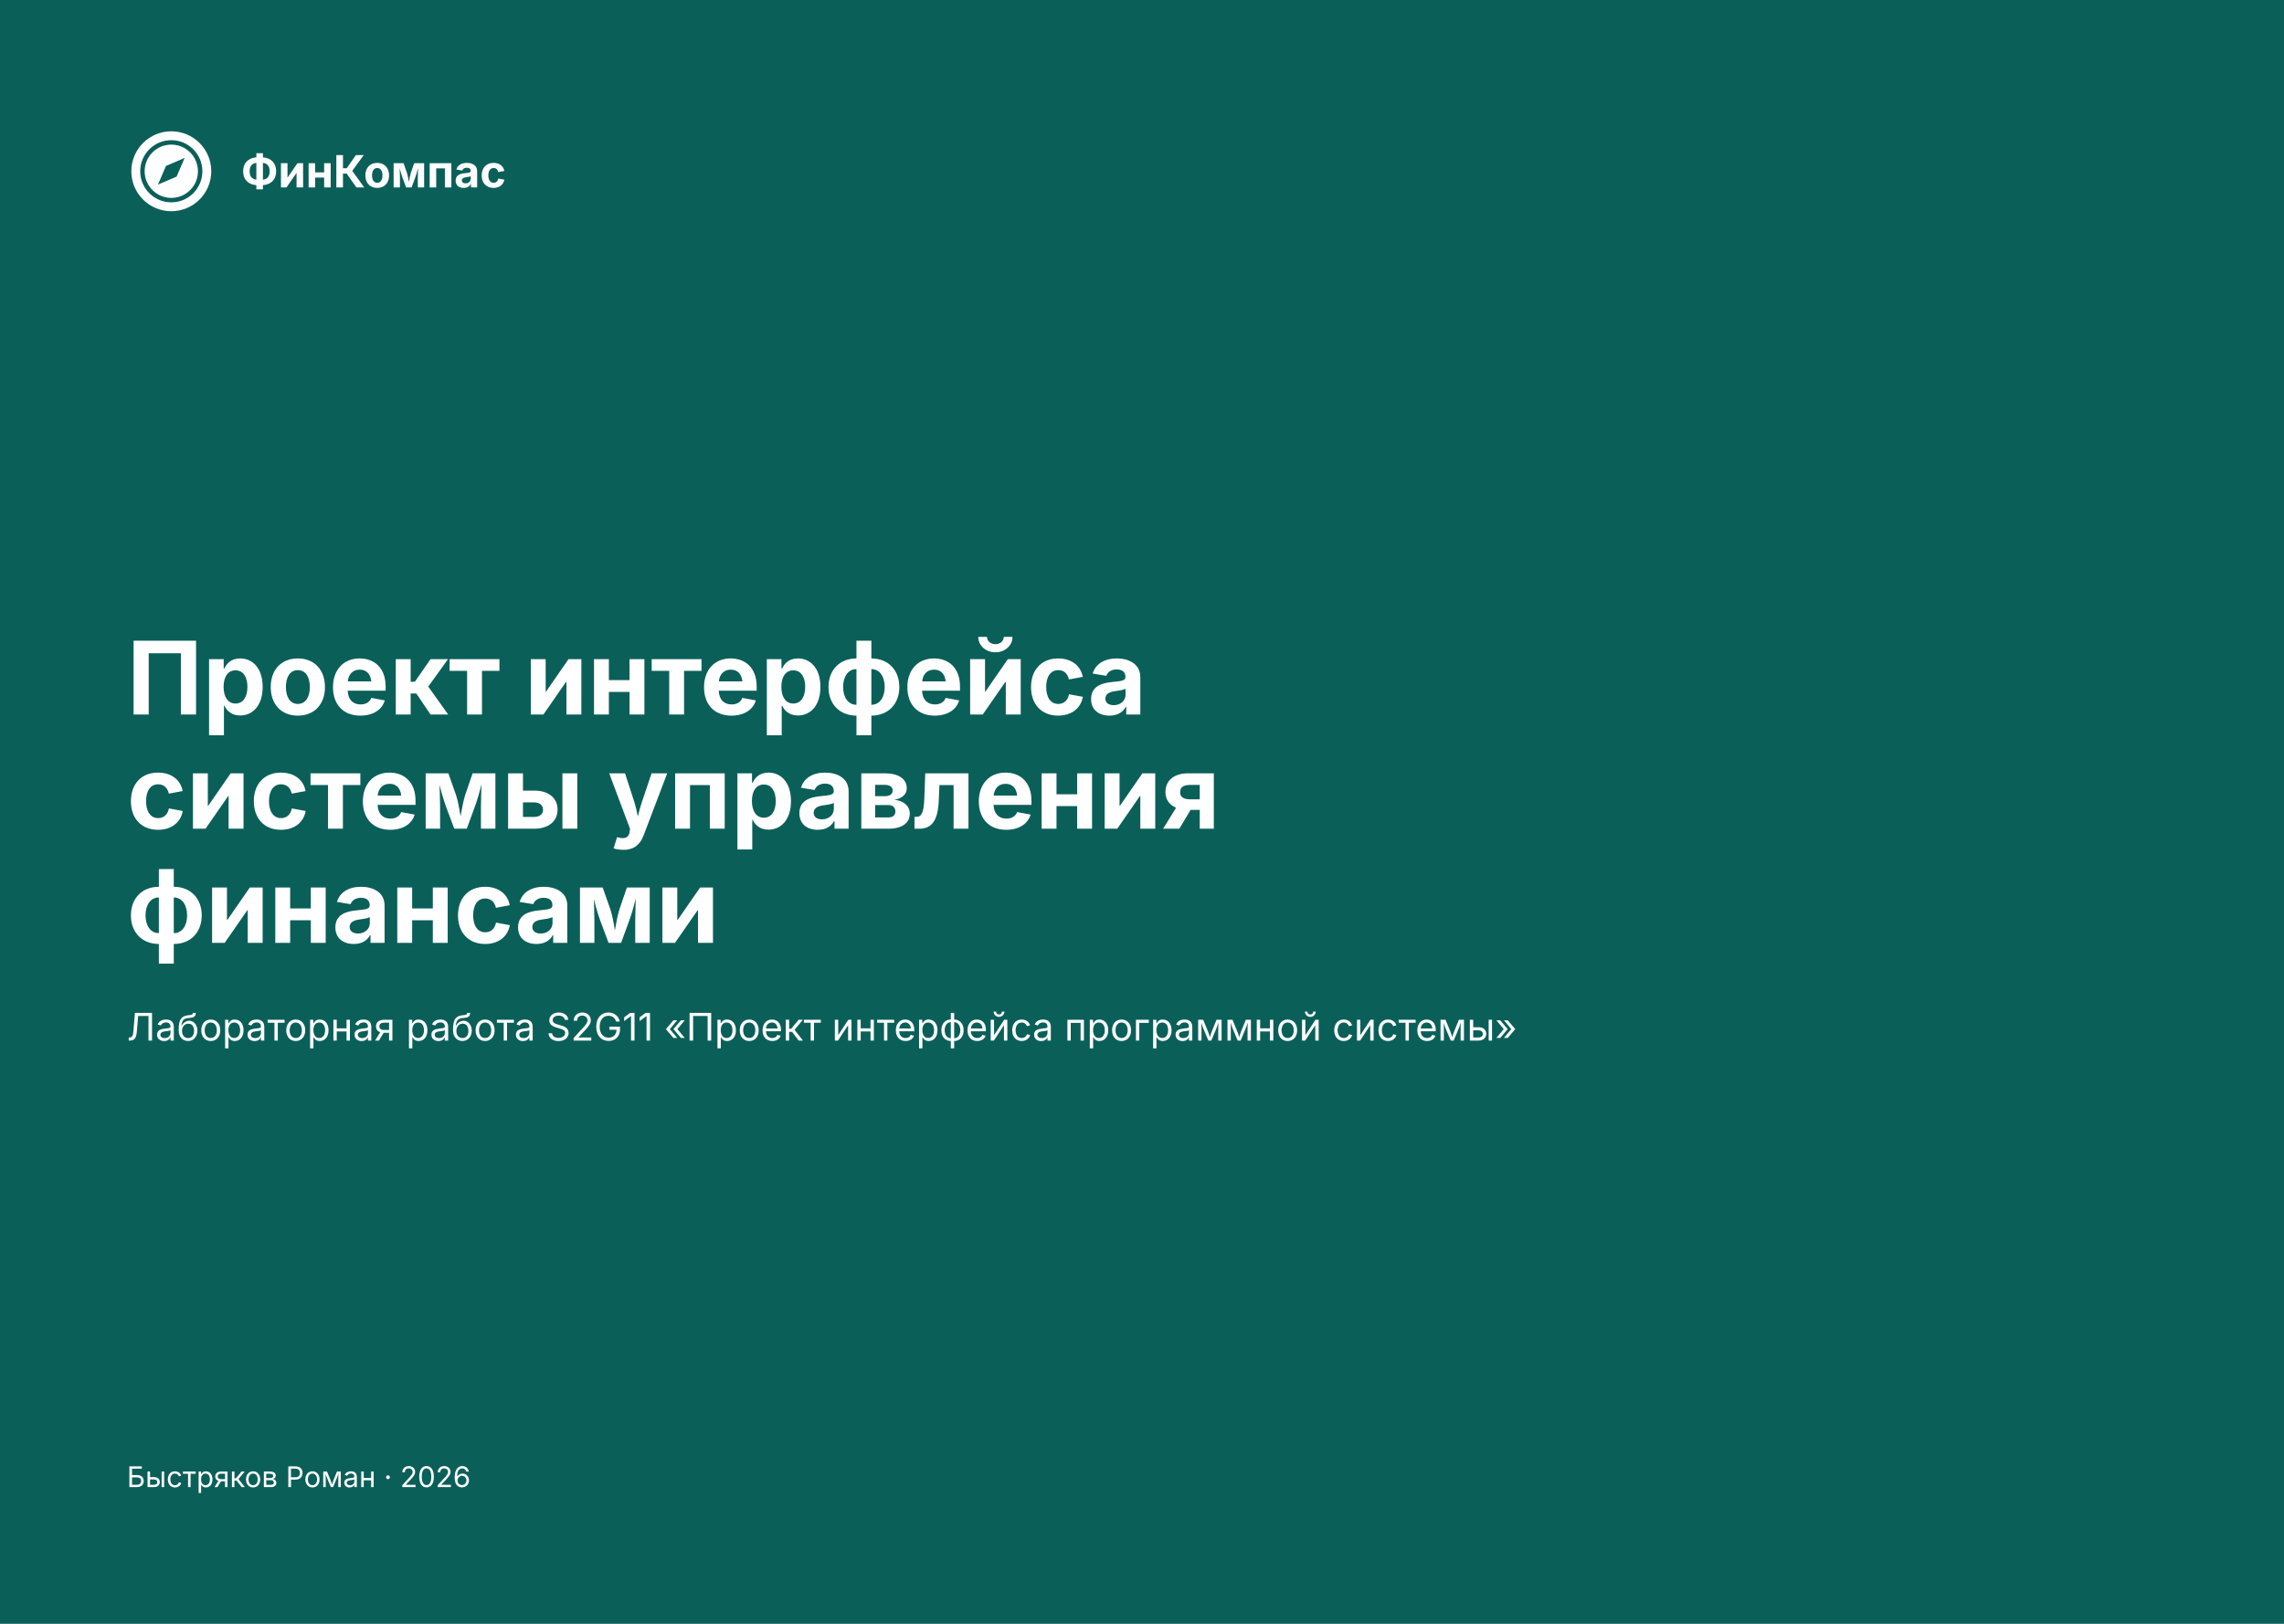
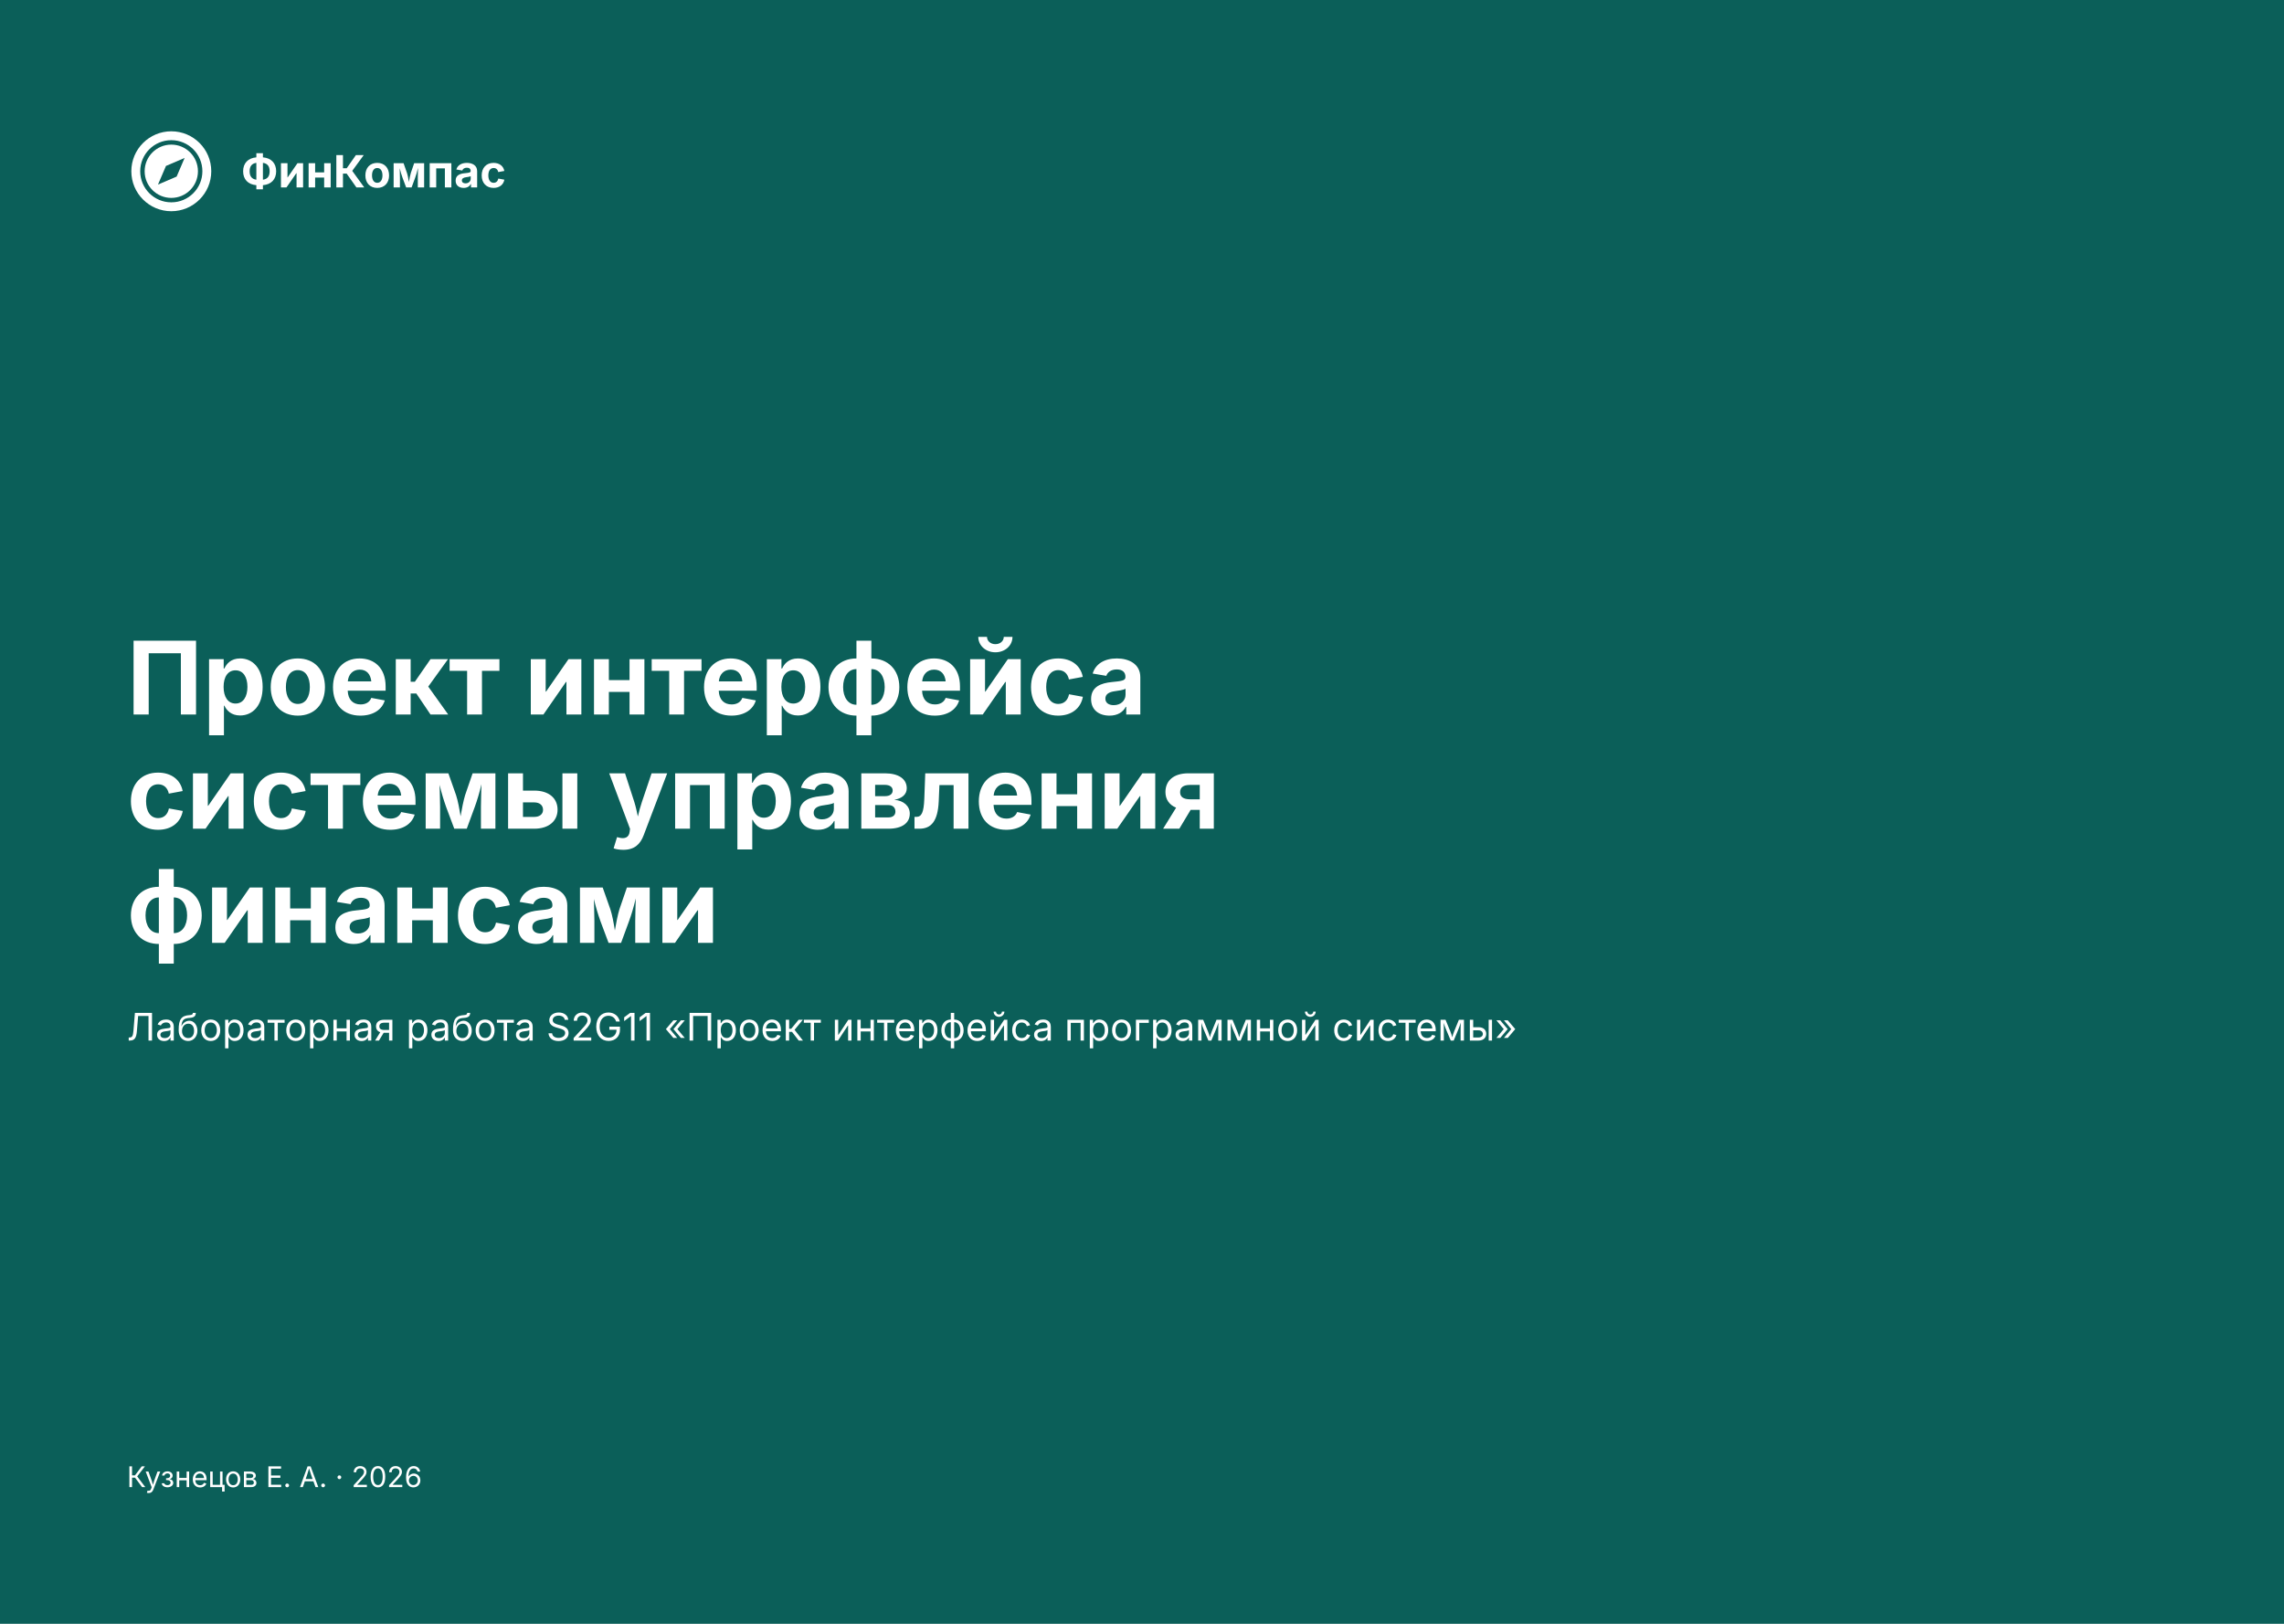
<svg xmlns="http://www.w3.org/2000/svg" width="1440" height="1024" viewBox="0 0 1440 1024">
  <rect width="1440" height="1024" fill="rgb(11, 95, 89)" />
  <svg width="56" height="56" viewBox="0 0 40 40" fill="none" stroke="none" stroke-width="1" x="80" y="80">
    <circle cx="20" cy="20" r="18" fill="rgb(255, 255, 255)" stroke="none" stroke-width="1" />
    <circle cx="20" cy="20" r="13" stroke="rgb(11, 95, 89)" stroke-width="2" fill="none" />
    <path d="M26 14l-3.6 8.4L14 26l3.6-8.4L26 14z" fill="rgb(11, 95, 89)" stroke="none" stroke-width="1" />
  </svg>
  <text x="152" y="118.2" font-family="Inter, 'Segoe UI', sans-serif" font-size="28" font-weight="700" fill="rgb(255, 255, 255)" style="font-feature-settings:'tnum'">ФинКомпас</text>
  <text x="80" y="450.6" font-family="Inter, 'Segoe UI', sans-serif" font-size="64" font-weight="700" fill="rgb(255, 255, 255)" style="font-feature-settings:'tnum'">Проект интерфейса</text>
  <text x="80" y="522.6" font-family="Inter, 'Segoe UI', sans-serif" font-size="64" font-weight="700" fill="rgb(255, 255, 255)" style="font-feature-settings:'tnum'"> системы управления</text>
  <text x="80" y="594.6" font-family="Inter, 'Segoe UI', sans-serif" font-size="64" font-weight="700" fill="rgb(255, 255, 255)" style="font-feature-settings:'tnum'"> финансами</text>
  <text x="80" y="656.2" font-family="Inter, 'Segoe UI', sans-serif" font-size="24" font-weight="400" fill="rgb(255, 255, 255)" style="font-feature-settings:'tnum'">Лабораторная работа S2G11 «Проект интерфейса программной системы»</text>
-   <text x="80" y="937.8" font-family="Inter, 'Segoe UI', sans-serif" font-size="18" font-weight="400" fill="rgb(255, 255, 255)" style="font-feature-settings:'tnum'">Быстряков Роман · 2026</text>
+   <text x="80" y="937.8" font-family="Inter, 'Segoe UI', sans-serif" font-size="18" font-weight="400" fill="rgb(255, 255, 255)" style="font-feature-settings:'tnum'">Кузнецов Е. А. · 2026</text>
</svg>
